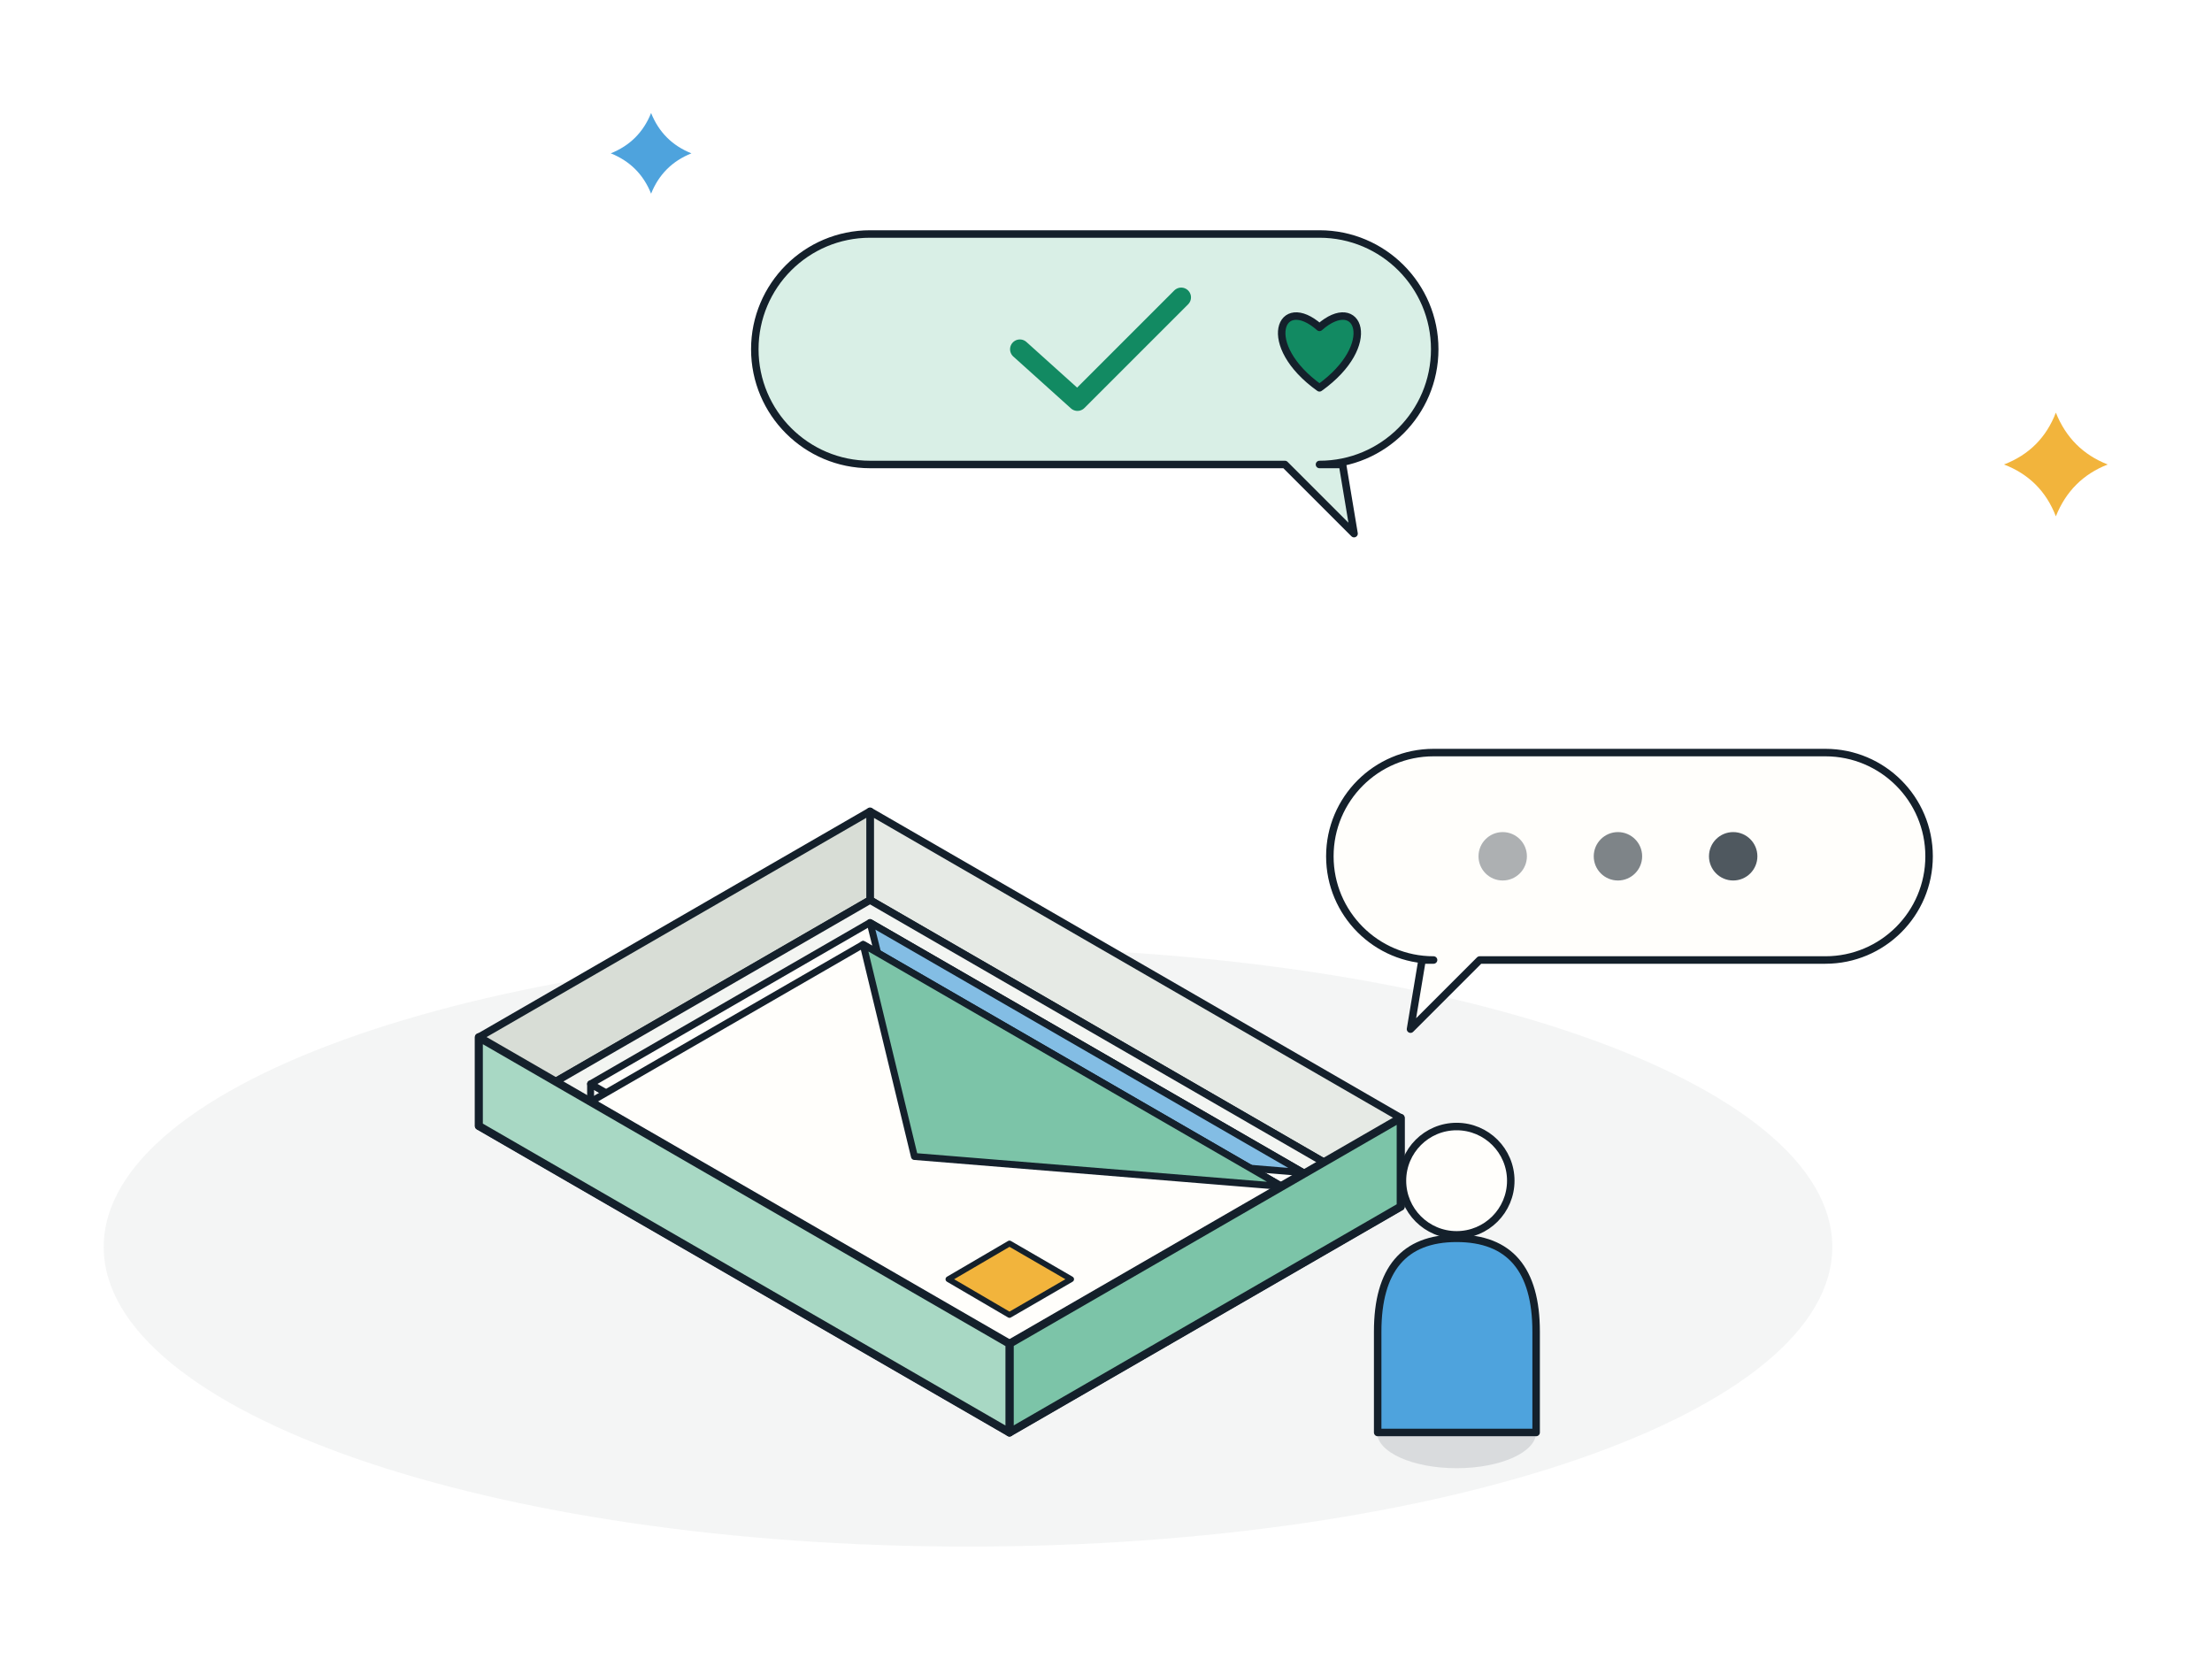
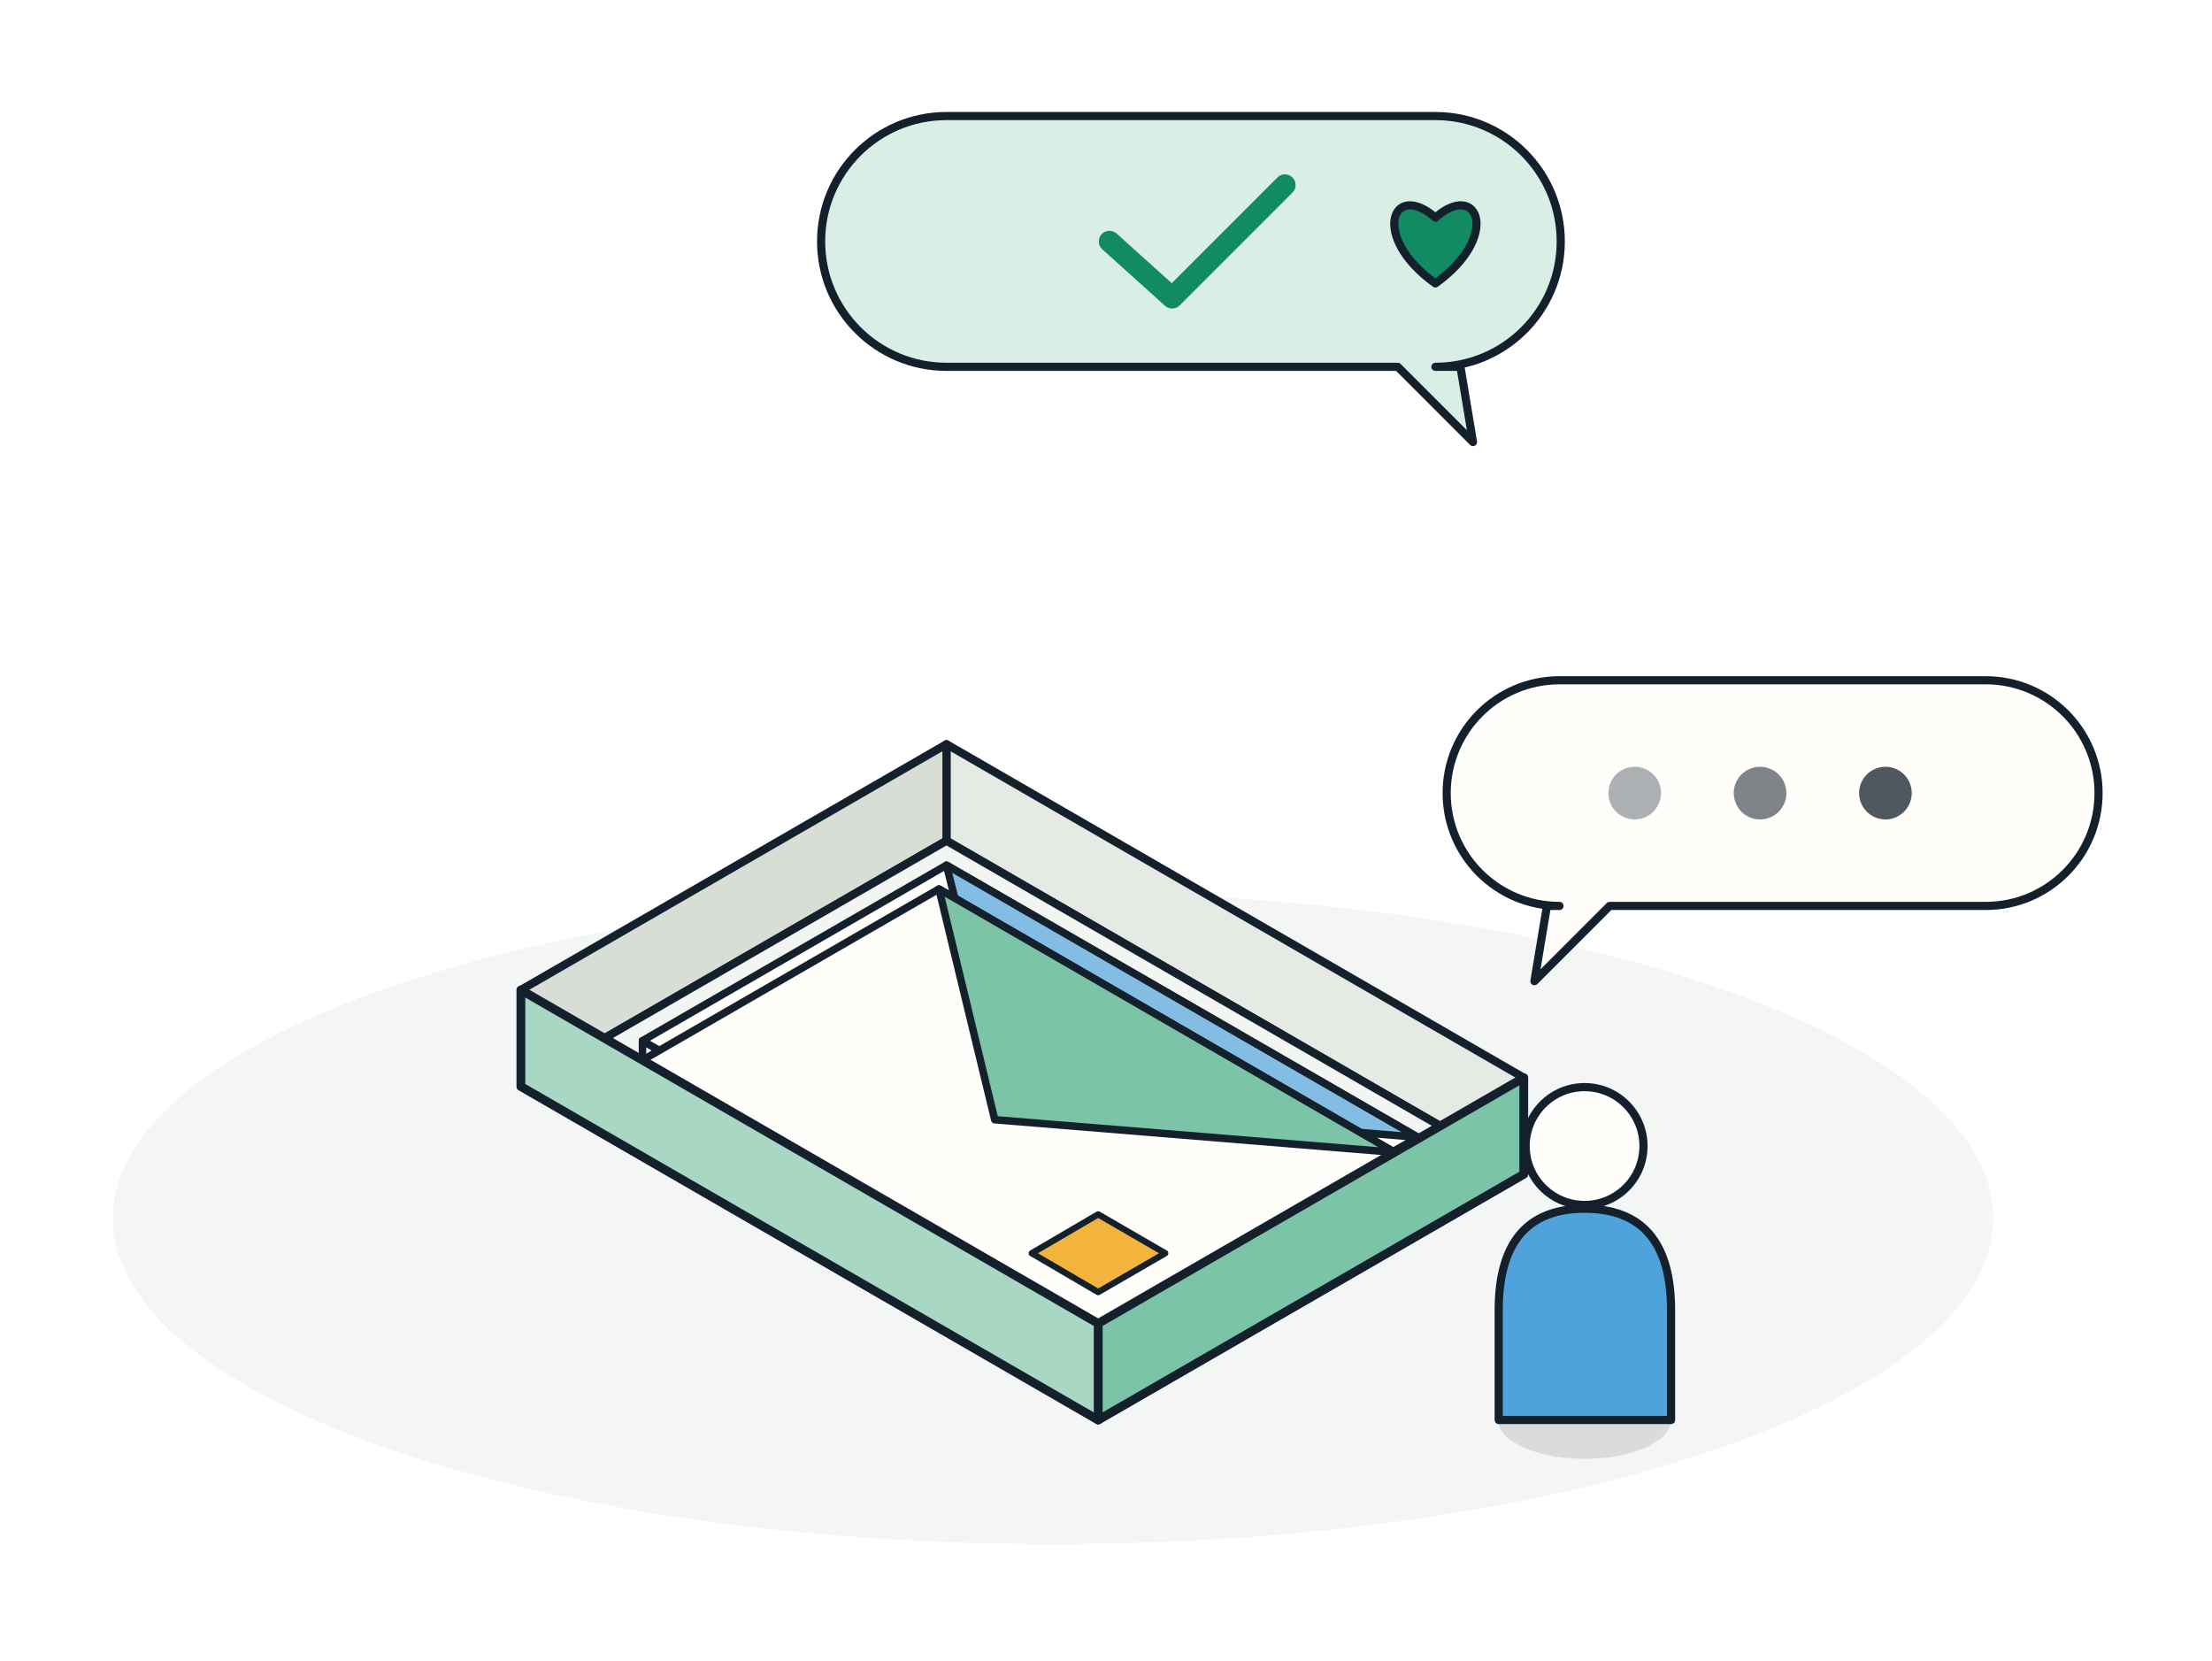
- <svg xmlns="http://www.w3.org/2000/svg" viewBox="99 -6.2 383.9 287.9" width="384" height="288" role="img" aria-label="An inbox of letters with a person and two replies">
+ <svg xmlns="http://www.w3.org/2000/svg" viewBox="99 16 352.9 264.7" width="353" height="265" role="img" aria-label="An inbox of letters with a person and two replies">
  <ellipse cx="267" cy="210.2" rx="150" ry="52" fill="#14202b" fill-opacity="0.045" />
  <polygon points="250,150 342.1,203.2 342.1,187.8 250,134.6" fill="#e6eae5" stroke="#14202b" stroke-width="1.3" stroke-linejoin="round" />
  <polygon points="250,150 182.1,189.2 182.1,173.8 250,134.6" fill="#d8ddd6" stroke="#14202b" stroke-width="1.3" stroke-linejoin="round" />
  <polygon points="250,150 342.1,203.2 274.2,242.4 182.1,189.2" fill="#f3f5f2" stroke="#14202b" stroke-width="1.3" stroke-linejoin="round" />
  <polygon points="325.2,197.3 276.7,225.3 276.7,229.2 325.2,201.2" fill="#e6eae5" stroke="#14202b" stroke-width="1.2" stroke-linejoin="round" />
  <polygon points="201.5,181.9 276.7,225.3 276.7,229.2 201.5,185.8" fill="#f3f5f2" stroke="#14202b" stroke-width="1.2" stroke-linejoin="round" />
  <polygon points="250,153.9 325.2,197.3 276.7,225.3 201.5,181.9" fill="#fffefb" stroke="#14202b" stroke-width="1.2" stroke-linejoin="round" />
  <polygon points="250,153.9 325.2,197.3 259.5,191.9" fill="#83bde4" stroke="#14202b" stroke-width="1.2" stroke-linejoin="round" />
  <polygon points="276.7,208 287.3,214.1 276.7,220.3 266,214.1" fill="#f2b43c" stroke="#14202b" stroke-width="1.0" stroke-linejoin="round" />
  <polygon points="321.5,199.7 274.2,227 274.2,230.9 321.5,203.6" fill="#e6eae5" stroke="#14202b" stroke-width="1.2" stroke-linejoin="round" />
  <polygon points="201.5,185 274.2,227 274.2,230.9 201.5,188.9" fill="#f3f5f2" stroke="#14202b" stroke-width="1.2" stroke-linejoin="round" />
  <polygon points="248.8,157.7 321.5,199.7 274.2,227 201.5,185" fill="#fffefb" stroke="#14202b" stroke-width="1.2" stroke-linejoin="round" />
  <polygon points="248.8,157.7 321.5,199.7 257.7,194.5" fill="#7cc4a8" stroke="#14202b" stroke-width="1.2" stroke-linejoin="round" />
  <polygon points="274.2,209.6 284.9,215.8 274.2,222 263.6,215.8" fill="#f2b43c" stroke="#14202b" stroke-width="1.0" stroke-linejoin="round" />
  <polygon points="342.1,203.2 274.2,242.4 274.2,227 342.1,187.8" fill="#7cc4a8" stroke="#14202b" stroke-width="1.4" stroke-linejoin="round" />
  <polygon points="182.1,189.2 274.2,242.4 274.2,227 182.1,173.8" fill="#a8d8c4" stroke="#14202b" stroke-width="1.4" stroke-linejoin="round" />
  <ellipse cx="351.8" cy="242.4" rx="13.8" ry="6.2" fill="#14202b" fill-opacity="0.12" />
  <path d="M338.1 242.4 V224.9 Q338.1 208.7 351.8 208.7 Q365.6 208.7 365.6 224.9 V242.4 Z" fill="#4ea3dd" stroke="#14202b" stroke-width="1.3" stroke-linejoin="round" />
  <circle cx="351.8" cy="198.7" r="9.4" fill="#fffefb" stroke="#14202b" stroke-width="1.3" />
  <path d="M347.8 124.4 H415.8 A18 18 0 0 1 415.8 160.4 H355.8 L343.8 172.4 L345.8 160.4 H347.8 A18 18 0 0 1 347.8 124.4 Z" fill="#fffefb" stroke="#14202b" stroke-width="1.3" stroke-linejoin="round" />
  <circle cx="359.8" cy="142.4" r="4.2" fill="#14202b" fill-opacity="0.35" />
  <circle cx="379.8" cy="142.4" r="4.2" fill="#14202b" fill-opacity="0.55" />
  <circle cx="399.8" cy="142.4" r="4.2" fill="#14202b" fill-opacity="0.75" />
  <path d="M250 34.4 H328 A20 20 0 0 1 328 74.4 H332 L334 86.4 L322 74.4 H250 A20 20 0 0 1 250 34.4 Z" fill="#d9efe6" stroke="#14202b" stroke-width="1.3" stroke-linejoin="round" />
  <path d="M276 54.4 L286 63.4 L304 45.4" fill="none" stroke="#128a62" stroke-width="3.4" stroke-linecap="round" stroke-linejoin="round" />
  <path d="M328 61.1 C 317.5 53.6, 321.2 44.6, 328 50.6 C 334.8 44.6, 338.5 53.6, 328 61.1 Z" fill="#128a62" stroke="#14202b" stroke-width="1.3" stroke-linejoin="round" />
-   <path d="M455.8 65.4 Q458.4 71.9 464.8 74.4 Q458.4 76.9 455.8 83.4 Q453.3 76.9 446.8 74.4 Q453.3 71.9 455.8 65.4Z" fill="#f2b43c" />
-   <path d="M212 13.4 Q214 18.4 219 20.4 Q214 22.4 212 27.4 Q210 22.4 205 20.4 Q210 18.4 212 13.4Z" fill="#4ea3dd" />
</svg>
